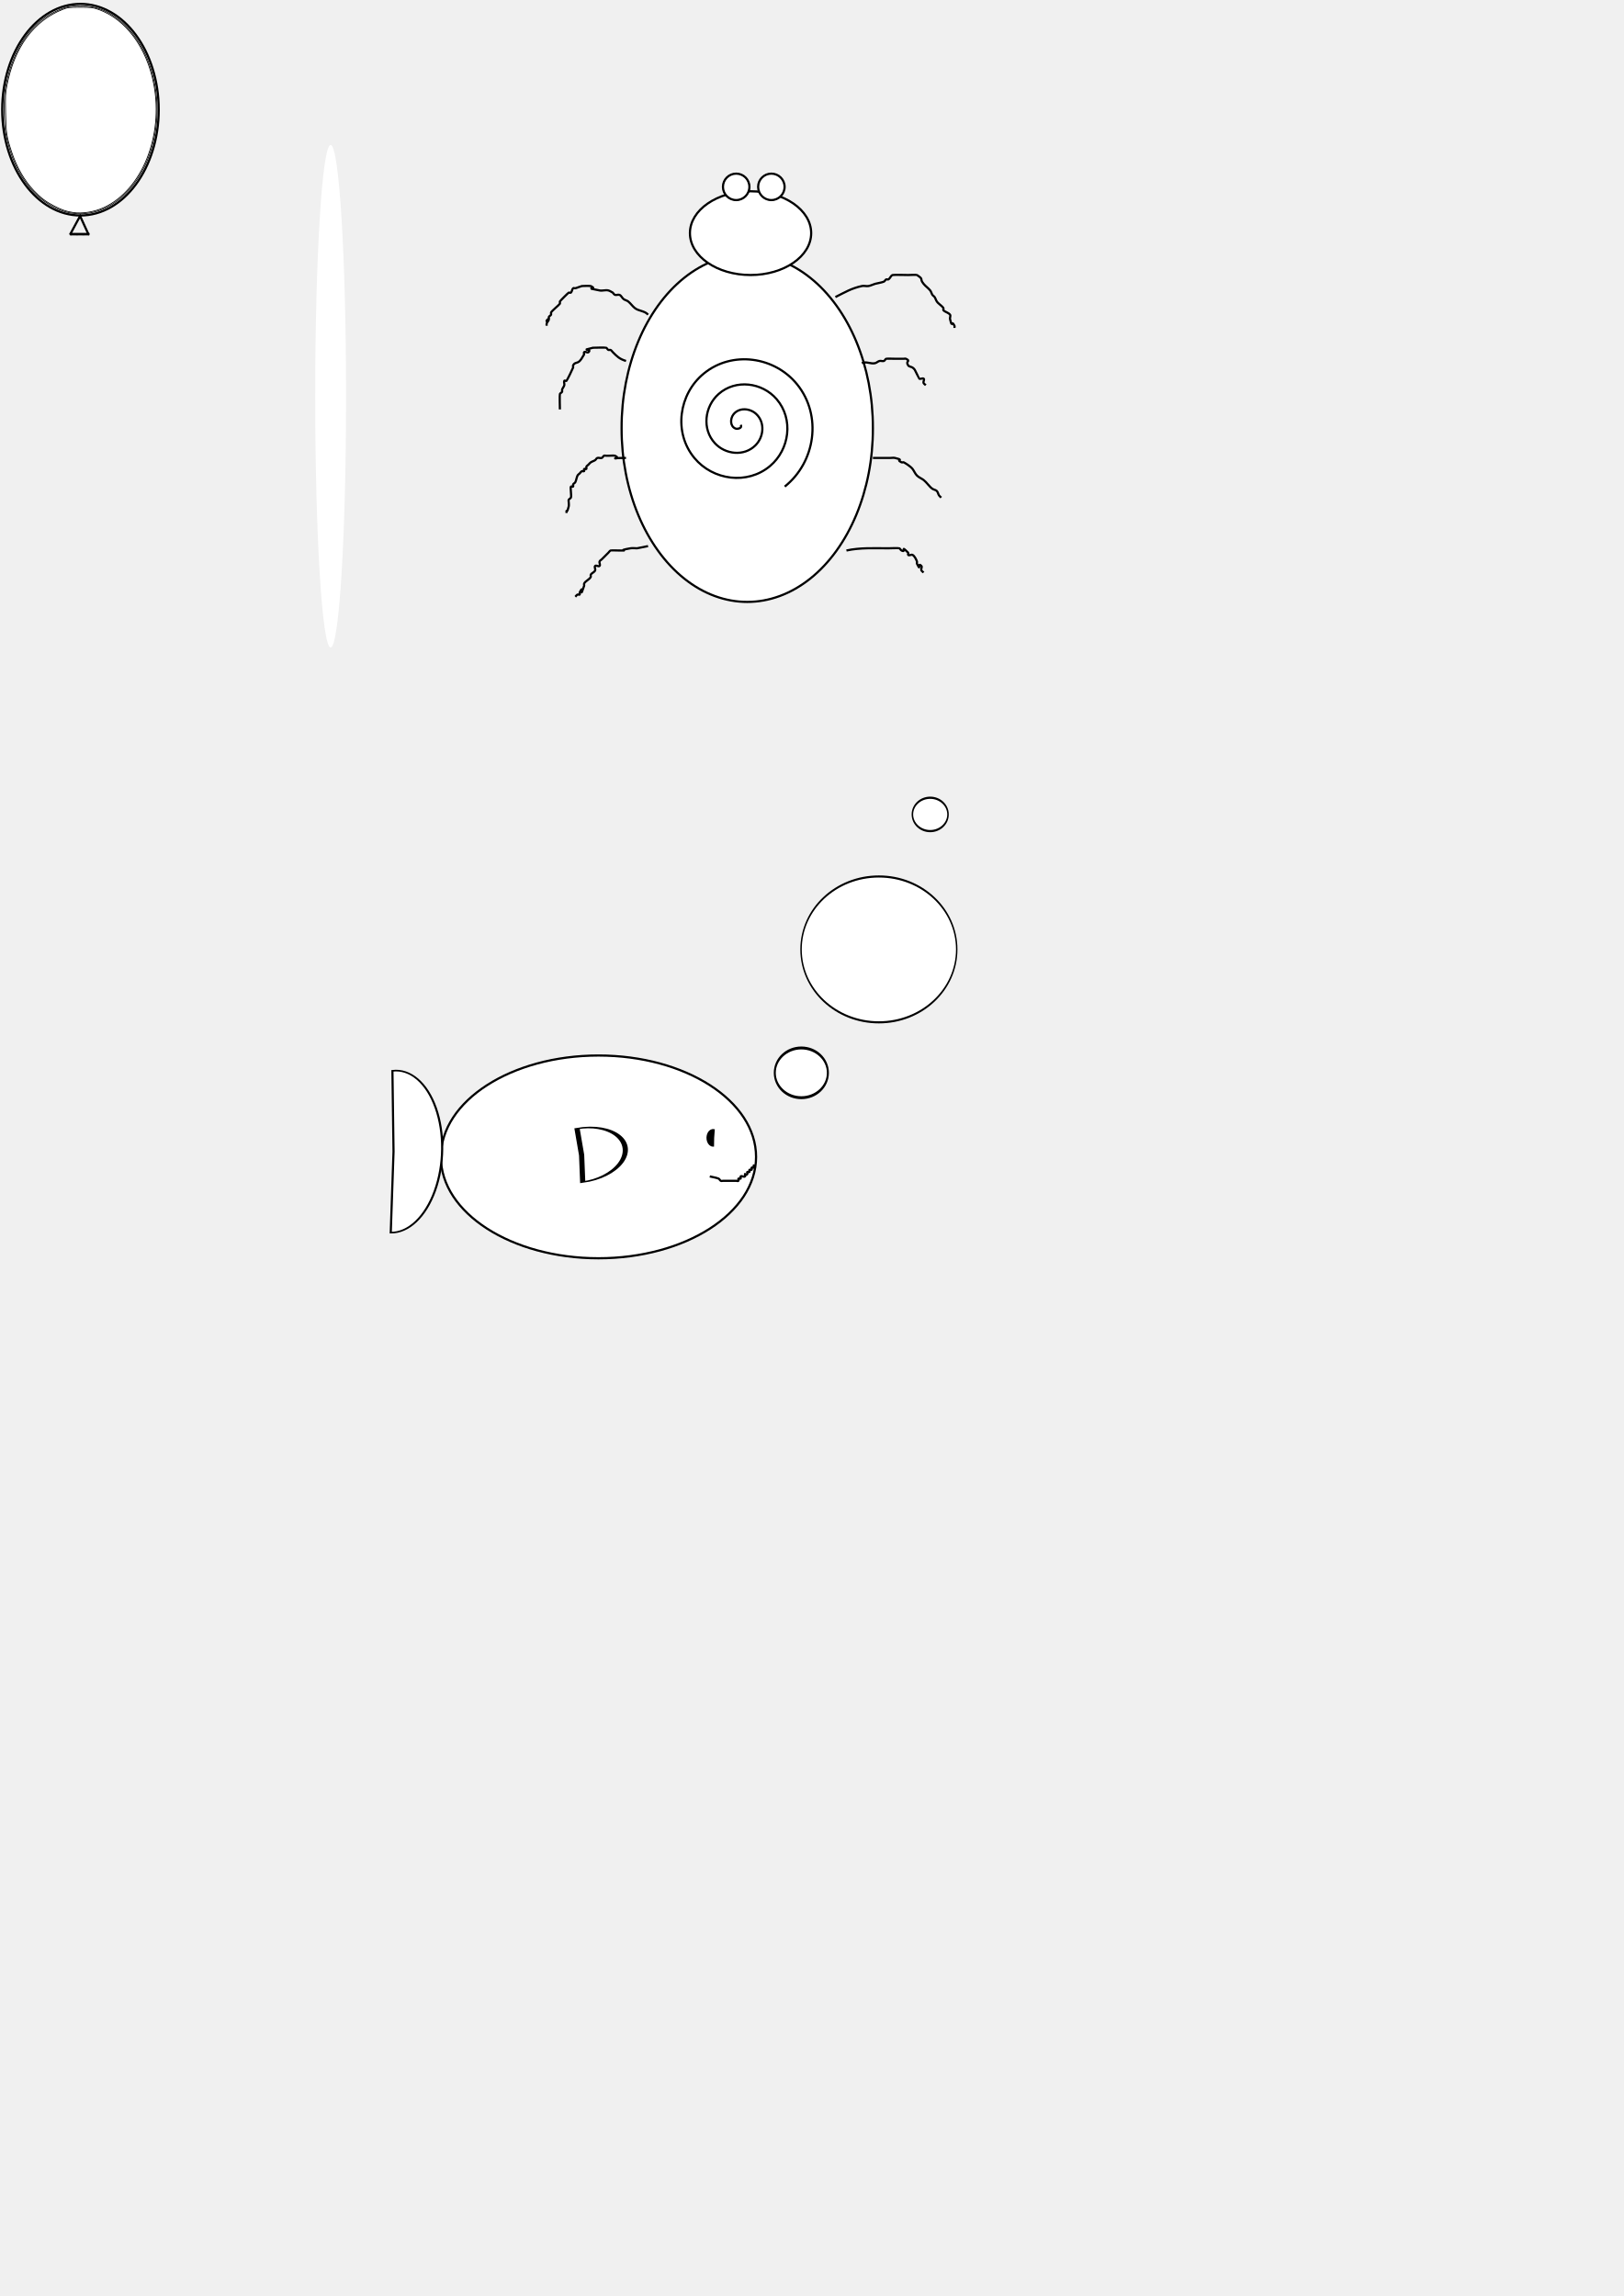
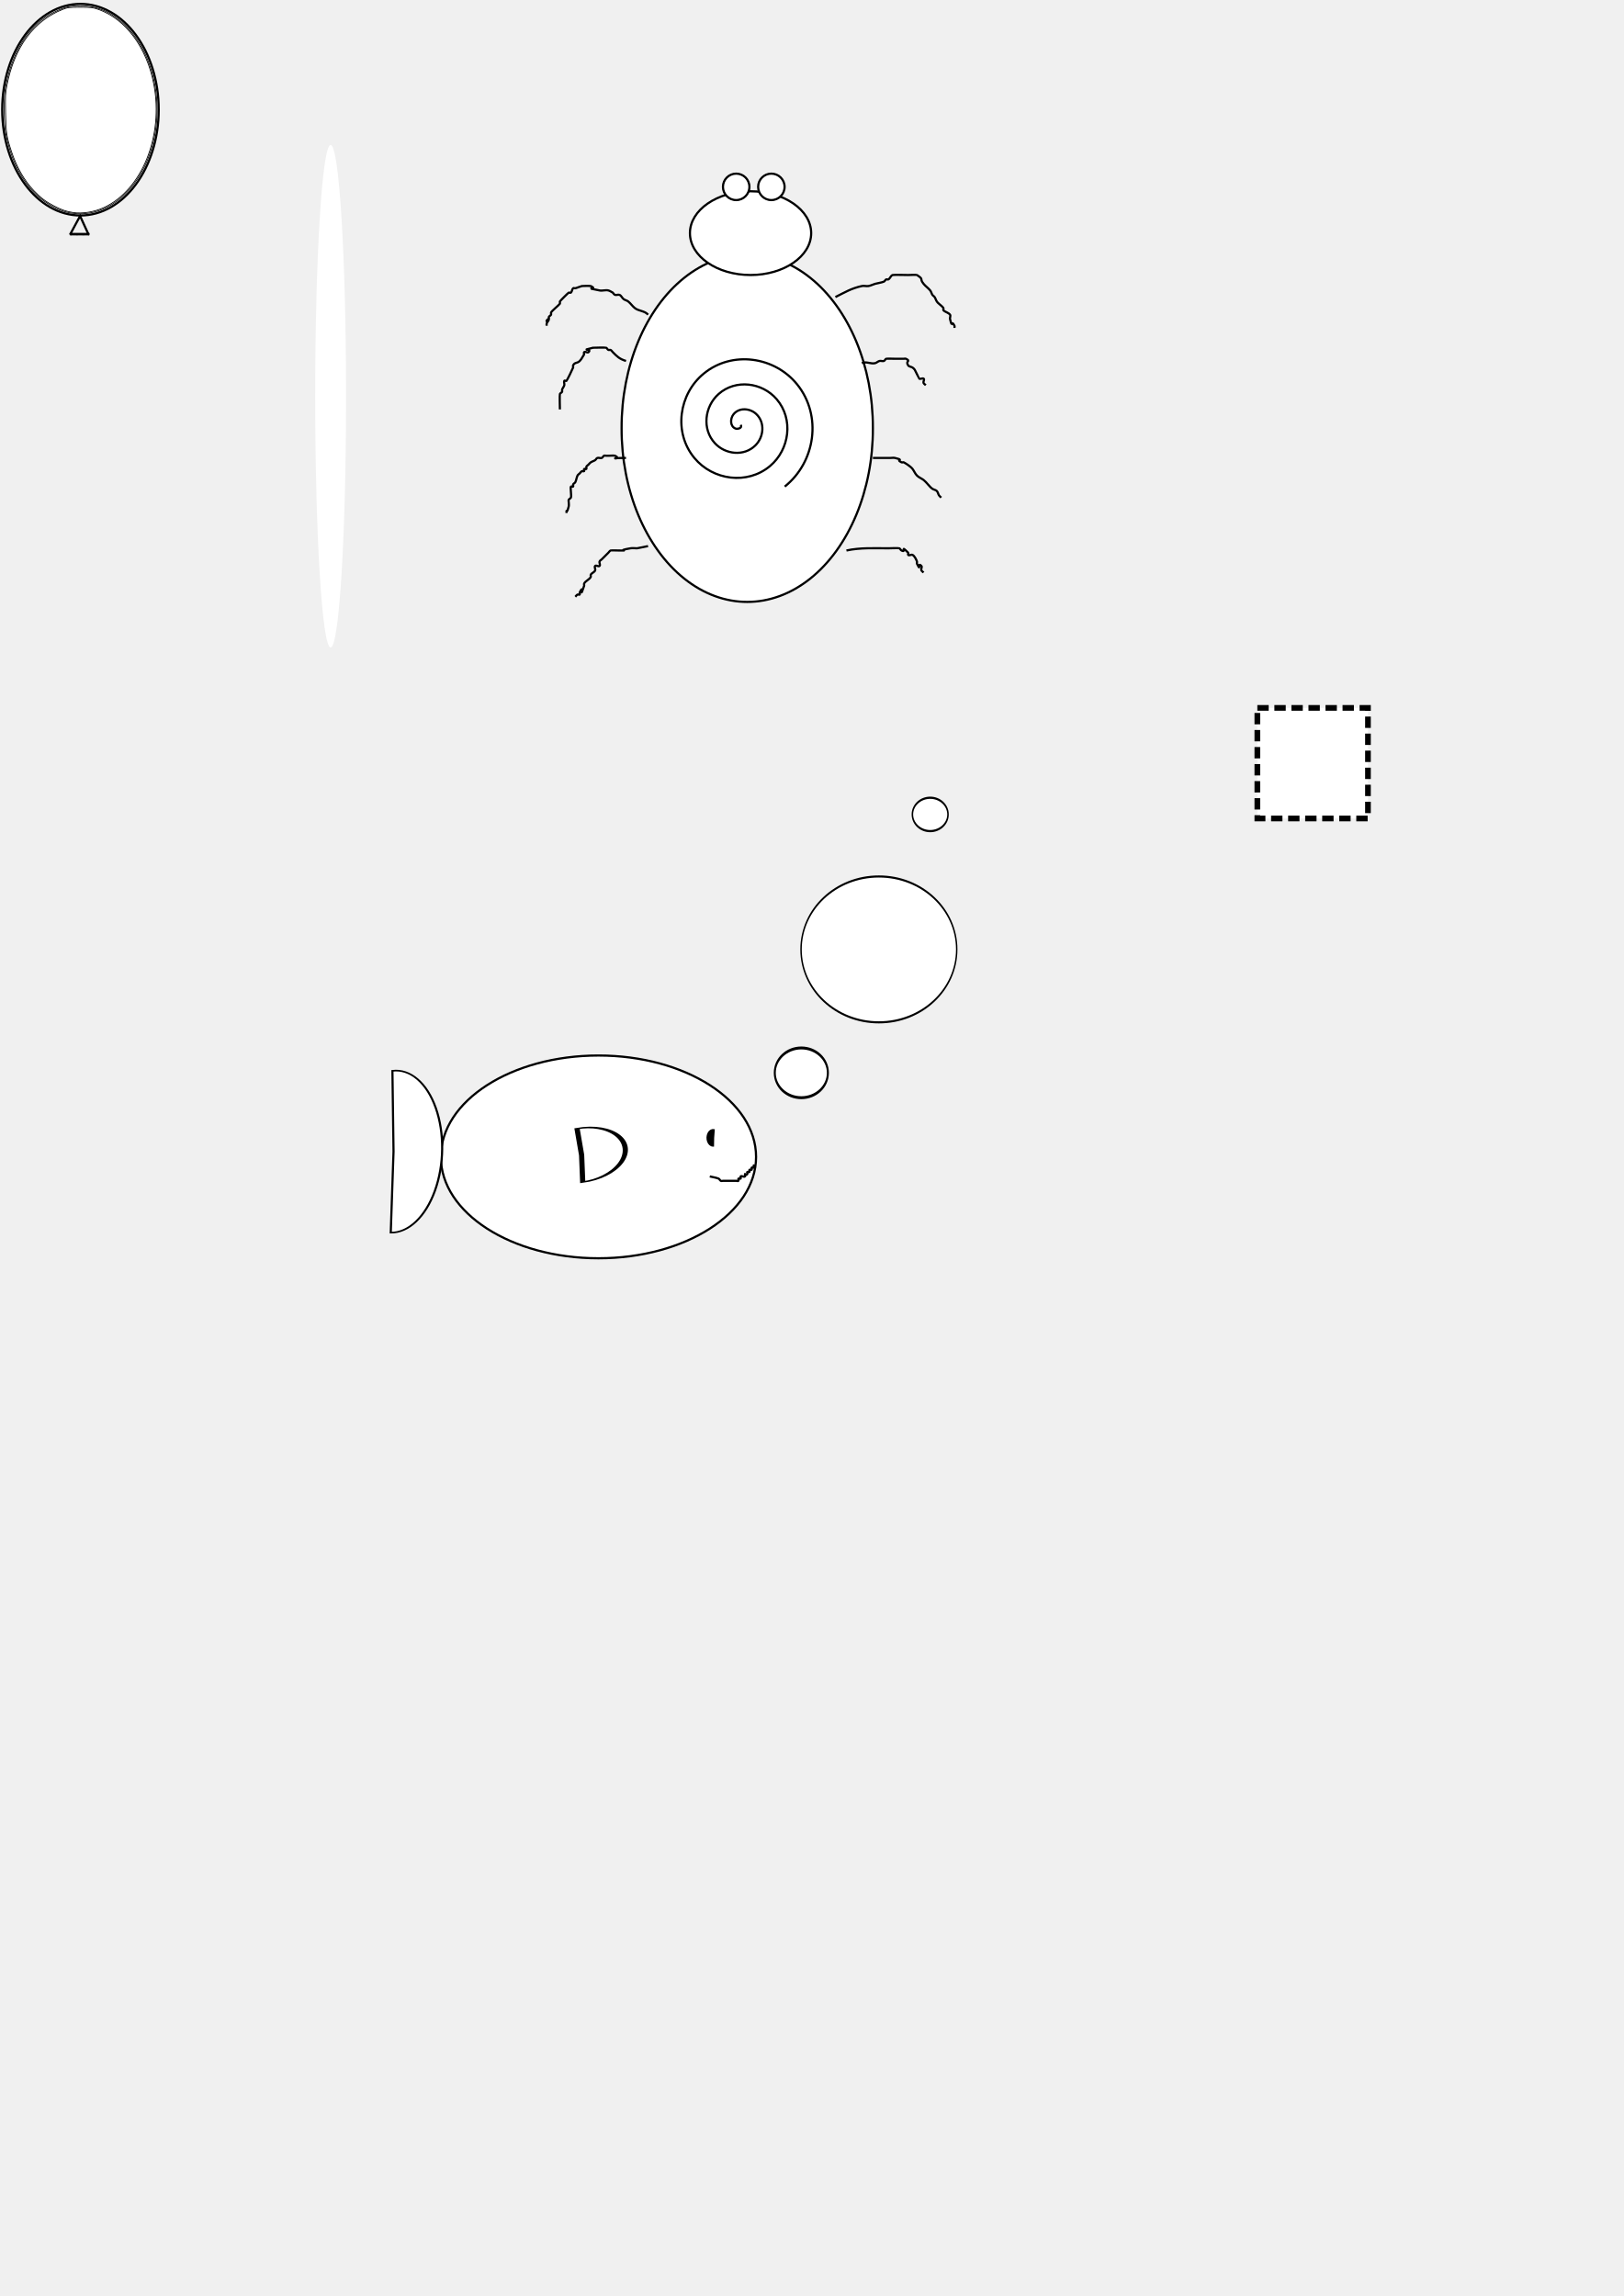
<svg xmlns="http://www.w3.org/2000/svg" width="744.094" height="1052.362" id="svg2" version="1.1">
  <defs id="defs4" />
  <g id="layer1">
    <path style="fill:#ffffff" id="path3761" d="m 158.594,181.611 a 7.071,115.157 0 1 1 -14.142,0 7.071,115.157 0 1 1 14.142,0 z" />
    <path style="fill:#f9f9f9;stroke:#000000;stroke-opacity:1" id="path3765" d="m 159.604,95.748 a 35.86,48.487 0 1 1 -71.721,0 35.86,48.487 0 1 1 71.721,0 z" transform="translate(-86.87312,-45.47717)" />
    <path style="fill:none;stroke:#000000;stroke-width:0.148px;stroke-linecap:butt;stroke-linejoin:miter;stroke-opacity:1" d="m 32.25,108.093 4.453,-9.737" id="path3781" />
    <path style="fill:none;stroke:#000000;stroke-width:0.148px;stroke-linecap:butt;stroke-linejoin:miter;stroke-opacity:1" d="m 36.703,98.356 4.116,9.572 -8.433,-0.083" id="path3789" />
    <path style="fill:none;stroke:#000000;stroke-width:1px;stroke-linecap:butt;stroke-linejoin:miter;stroke-opacity:1" d="m 32.055,107.599 4.643,-8.571 3.929,8.571" id="path3799" />
    <path style="fill:none;stroke:#000000;stroke-width:1px;stroke-linecap:butt;stroke-linejoin:miter;stroke-opacity:1" d="m 32.055,107.242 8.929,0" id="path3807" />
    <path style="fill:#f9f9f9;stroke:#000000;stroke-width:0.357;stroke-opacity:1" d="M 32.998,97.73 C 26.343,96.766 18.857,92.285 13.831,86.256 8.397,79.738 4.756,71.665 2.747,61.684 2.048,58.207 1.924,56.494 1.924,50.272 c 0,-6.223 0.124,-7.935 0.823,-11.412 C 5.966,22.862 13.836,10.976 24.771,5.598 c 4.783,-2.352 7.286,-2.958 12.143,-2.936 7.928,0.034 14.627,3.045 20.893,9.389 15.051,15.238 18.653,43.751 8.182,64.767 -7.366,14.784 -20.003,22.794 -32.991,20.913 l 0,0 z" id="path3809" />
    <path style="fill:#ffffff;stroke:#000000;stroke-width:0.357;stroke-opacity:1" d="m 33.355,97.393 c -3.047,-0.47 -5.299,-1.262 -8.763,-3.08 -3.766,-1.976 -6.089,-3.752 -9.139,-6.985 C 11.138,82.754 7.64,76.645 5.303,69.601 c -2.328,-7.015 -2.572,-8.609 -2.754,-17.995 -0.15,-7.71 -0.093,-8.855 0.624,-12.5 C 6.616,21.579 15.44,9.557 28.708,4.317 c 2.339,-0.924 2.831,-0.984 8.027,-0.987 5.137,-0.003 5.739,0.068 8.362,0.987 12.491,4.376 22.186,17.472 25.395,34.306 4.535,23.786 -5.458,48.463 -22.886,56.515 -4.413,2.039 -9.964,2.918 -14.252,2.256 l 0,0 z" id="path3813" />
    <path style="fill:#ffffff;stroke:#000000;stroke-opacity:1" id="path3832" d="m 400.02,196.258 a 57.579,79.297 0 1 1 -115.157,0 57.579,79.297 0 1 1 115.157,0 z" />
    <path style="fill:#ffffff;stroke:#000000;stroke-opacity:1" id="path3834" d="m 371.736,106.859 a 27.779,19.193 0 1 1 -55.558,0 27.779,19.193 0 1 1 55.558,0 z" />
    <path style="fill:#ffffff;stroke:#000000;stroke-opacity:1" id="path3836" d="m 341.432,85.646 a 6.061,6.061 0 1 1 -12.122,0 6.061,6.061 0 1 1 12.122,0 z" transform="translate(2,0)" />
    <path transform="translate(18.12184,2.4489918e-6)" style="fill:#ffffff;stroke:#000000;stroke-opacity:1" id="path3836-1" d="m 341.432,85.646 a 6.061,6.061 0 1 1 -12.122,0 6.061,6.061 0 1 1 12.122,0 z" />
    <path style="fill:none;stroke:#000000;stroke-width:1px;stroke-linecap:butt;stroke-linejoin:miter;stroke-opacity:1" id="path3884" d="m 336.381,172.519 c 1.013,1.418 -1.412,2.065 -2.357,1.684 -2.561,-1.034 -2.421,-4.512 -1.01,-6.398 2.524,-3.373 7.552,-2.979 10.438,-0.337 4.235,3.878 3.562,10.637 -0.337,14.479 -5.196,5.121 -13.737,4.155 -18.519,-1.01 -6.018,-6.5 -4.754,-16.845 1.684,-22.56 7.797,-6.921 19.958,-5.357 26.601,2.357 7.828,9.09 5.961,23.073 -3.03,30.641 -10.381,8.738 -26.19,6.567 -34.682,-3.704 -9.649,-11.67 -7.173,-29.309 4.377,-38.723 12.958,-10.561 32.428,-7.781 42.763,5.051 11.474,14.245 8.389,35.548 -5.724,46.804" transform="translate(3.030458,22.22336)" />
    <path style="fill:none;stroke:#000000;stroke-width:1px;stroke-linecap:butt;stroke-linejoin:miter;stroke-opacity:1" d="m 296.985,144.235 c -1.507,-1.812 -4.297,-1.619 -6.061,-3.03 -1.116,-0.892 -1.915,-2.138 -3.03,-3.03 -0.588,-0.47 -1.394,-0.593 -2.02,-1.01 -0.792,-0.528 -1.117,-1.719 -2.02,-2.02 -0.639,-0.213 -1.381,0.213 -2.02,0 -0.452,-0.151 -0.673,-0.673 -1.01,-1.01 -0.673,-0.337 -1.29,-0.828 -2.02,-1.01 -1.307,-0.327 -2.72,0.264 -4.041,0 -8.505,-1.701 -0.031,-0.016 -4.041,-2.02 -0.207,-0.103 -3.723,-0.08 -4.041,0 -1.033,0.258 -1.997,0.752 -3.03,1.01 -0.327,0.082 -0.772,-0.238 -1.01,0 -0.532,0.532 -0.478,1.488 -1.01,2.02 -0.238,0.238 -0.709,-0.151 -1.01,0 -0.306,0.153 -3.888,3.735 -4.041,4.041 -0.151,0.301 0.187,0.73 0,1.01 -0.498,0.747 -3.625,3.21 -4.041,4.041 -0.151,0.301 0.151,0.709 0,1.01 -0.213,0.426 -0.797,0.584 -1.01,1.01 -0.151,0.301 0.151,0.709 0,1.01 -0.213,0.426 -0.673,1.347 -1.01,1.01 -0.337,-0.337 1.01,-1.486 1.01,-1.01 0,0.753 -0.772,1.306 -1.01,2.02 -0.106,0.319 0,0.673 0,1.01" id="path3892" />
    <path style="fill:none;stroke:#000000;stroke-width:1px;stroke-linecap:butt;stroke-linejoin:miter;stroke-opacity:1" d="m 286.883,165.448 c -3.095,-0.956 -4.099,-2.079 -6.061,-4.041 -0.337,-0.337 -0.584,-0.797 -1.01,-1.01 -0.301,-0.151 -0.709,0.151 -1.01,0 -0.426,-0.213 -0.584,-0.797 -1.01,-1.01 -0.277,-0.139 -5.879,-0.045 -6.061,0 -6.804,1.701 -0.016,0.016 -2.02,2.02 -0.476,0.476 -1.544,-0.476 -2.02,0 -0.238,0.238 0,0.673 0,1.01 -0.673,1.01 -1.162,2.172 -2.02,3.03 -1.23,1.23 -2.257,0.473 -3.03,2.02 -0.151,0.301 0.106,0.691 0,1.01 -0.192,0.577 -2.71,5.74 -3.03,6.061 -0.238,0.238 -0.86,-0.301 -1.01,0 -0.301,0.602 0.163,1.367 0,2.02 -0.183,0.73 -0.772,1.306 -1.01,2.02 -0.106,0.319 0.151,0.709 0,1.01 -0.213,0.426 -0.86,0.558 -1.01,1.01 -0.171,0.512 0,6.245 0,7.071" id="path3894" />
    <path style="fill:none;stroke:#000000;stroke-width:1px;stroke-linecap:butt;stroke-linejoin:miter;stroke-opacity:1" d="m 286.883,209.895 c -10.068,0 -1.126,0.952 -5.051,-1.01 -0.307,-0.154 -2.576,0 -3.03,0 -0.337,0 -0.673,0 -1.01,0 -0.337,0 -0.709,-0.151 -1.01,0 -0.426,0.213 -0.558,0.86 -1.01,1.01 -0.639,0.213 -1.381,-0.213 -2.02,0 -0.452,0.151 -0.614,0.746 -1.01,1.01 -0.626,0.418 -1.394,0.593 -2.02,1.01 -0.396,0.264 -0.673,0.673 -1.01,1.01 -0.337,0.337 -0.797,0.584 -1.01,1.01 -0.151,0.301 0.238,0.772 0,1.01 -0.238,0.238 -0.772,-0.238 -1.01,0 -0.238,0.238 0.238,0.772 0,1.01 -0.238,0.238 -0.709,-0.151 -1.01,0 -0.426,0.213 -0.673,0.673 -1.01,1.01 -0.337,0.337 -0.797,0.584 -1.01,1.01 -0.476,0.952 -0.534,2.078 -1.01,3.03 -0.213,0.426 -0.797,0.584 -1.01,1.01 -0.151,0.301 0.238,0.772 0,1.01 -0.238,0.238 -0.772,-0.238 -1.01,0 -0.355,0.355 0.349,4.353 0,5.051 -0.213,0.426 -0.797,0.584 -1.01,1.01 -0.151,0.301 0,0.673 0,1.01 0,0.673 0.163,1.367 0,2.02 -1.161,4.643 -1.01,0.229 -1.01,3.03" id="path3896" />
    <path style="fill:none;stroke:#000000;stroke-width:1px;stroke-linecap:butt;stroke-linejoin:miter;stroke-opacity:1" d="m 296.985,250.301 c -1.684,0.337 -3.367,0.673 -5.051,1.01 -1.01,0 -2.034,-0.166 -3.03,0 -7.339,1.223 0.355,1.01 -5.051,1.01 -0.24,0 -3.814,-0.113 -4.041,0 -0.426,0.213 -0.673,0.673 -1.01,1.01 -0.337,0.337 -0.673,0.673 -1.01,1.01 -0.673,0.673 -1.347,1.347 -2.02,2.02 -0.337,0.337 -0.86,0.558 -1.01,1.01 -0.213,0.639 0.476,1.544 0,2.02 -0.476,0.476 -1.544,-0.476 -2.02,0 -0.476,0.476 0.213,1.381 0,2.02 -0.301,0.904 -1.594,1.168 -2.02,2.02 -0.151,0.301 0.151,0.709 0,1.01 -0.606,1.212 -2.424,1.818 -3.03,3.03 -0.151,0.301 0.106,0.691 0,1.01 -2.439,7.317 0.291,-1.593 -2.02,3.03 -0.151,0.301 0.238,0.772 0,1.01 -0.238,0.238 -0.709,-0.151 -1.01,0 -0.426,0.213 -0.673,0.673 -1.01,1.01" id="path3898" />
    <path style="fill:none;stroke:#000000;stroke-width:1px;stroke-linecap:butt;stroke-linejoin:miter;stroke-opacity:1" d="m 382.848,136.154 c 4.485,-2.243 7.2,-3.957 12.122,-5.051 0.986,-0.219 2.034,0.166 3.03,0 1.05,-0.175 2.007,-0.718 3.03,-1.01 1.335,-0.381 2.752,-0.495 4.041,-1.01 0.442,-0.177 0.584,-0.797 1.01,-1.01 0.301,-0.151 0.709,0.151 1.01,0 0.852,-0.426 1.096,-1.789 2.02,-2.02 0.603,-0.151 6.392,0 7.071,0 0.519,0 3.791,-0.167 4.041,0 3.43,2.286 0.901,1.379 3.03,4.041 0.892,1.116 2.138,1.915 3.03,3.03 0.47,0.588 0.593,1.394 1.01,2.02 0.264,0.396 0.746,0.614 1.01,1.01 0.418,0.626 0.593,1.394 1.01,2.02 0.777,1.166 2.253,1.865 3.03,3.03 0.187,0.28 -0.238,0.772 0,1.01 0.858,0.858 2.302,1.049 3.03,2.02 0.404,0.539 -0.163,1.367 0,2.02 1.219,4.878 0.48,-0.05 2.02,3.03 0.151,0.301 0,0.673 0,1.01" id="path3900" />
    <path style="fill:none;stroke:#000000;stroke-width:1px;stroke-linecap:butt;stroke-linejoin:miter;stroke-opacity:1" d="m 394.97,166.458 c 1.9,-0.98 4.101,0.49 6.061,0 0.73,-0.183 1.29,-0.828 2.02,-1.01 0.653,-0.163 1.381,0.213 2.02,0 0.452,-0.151 0.584,-0.797 1.01,-1.01 0.226,-0.113 3.801,0 4.041,0 1.01,0 2.02,0 3.03,0 0.337,0 0.673,0 1.01,0 0.337,0 0.709,-0.151 1.01,0 2.508,1.254 -0.435,0.862 1.01,3.03 0.418,0.626 1.394,0.593 2.02,1.01 0.396,0.264 0.746,0.614 1.01,1.01 0.268,0.402 1.911,3.967 2.02,4.041 0.56,0.374 1.418,-0.301 2.02,0 0.602,0.301 -0.301,1.418 0,2.02 0.213,0.426 0.673,0.673 1.01,1.01" id="path3902" />
    <path style="fill:none;stroke:#000000;stroke-width:1px;stroke-linecap:butt;stroke-linejoin:miter;stroke-opacity:1" d="m 400.02,209.895 c 2.694,0 5.387,0 8.081,0 0.673,0 1.367,-0.163 2.02,0 4.878,1.219 -0.05,0.48 3.03,2.02 0.301,0.151 0.709,-0.151 1.01,0 0.836,0.418 3.188,1.894 4.041,3.03 0.728,0.971 1.162,2.172 2.02,3.03 0.858,0.858 2.059,1.292 3.03,2.02 1.332,0.999 2.72,3.16 4.041,4.041 0.626,0.418 1.488,0.478 2.02,1.01 0.532,0.532 0.593,1.394 1.01,2.02 0.264,0.396 0.673,0.673 1.01,1.01" id="path3904" />
    <path style="fill:none;stroke:#000000;stroke-width:1px;stroke-linecap:butt;stroke-linejoin:miter;stroke-opacity:1" d="m 387.899,252.321 c 6.34,-1.383 12.772,-1.01 19.193,-1.01 0.582,0 4.683,-0.184 5.051,0 0.426,0.213 0.584,0.797 1.01,1.01 2.488,1.244 -0.912,-2.932 3.03,1.01 0.238,0.238 -0.238,0.772 0,1.01 0.476,0.476 1.418,-0.301 2.02,0 0.925,0.462 1.774,2.292 2.02,3.03 0.106,0.319 -0.151,0.709 0,1.01 2.102,4.204 -0.07,-1.08 2.02,1.01 0.476,0.476 -0.301,1.418 0,2.02 0.213,0.426 0.673,0.673 1.01,1.01" id="path3906" />
    <path style="fill:#ffffff;stroke:#000000;stroke-opacity:1" id="path4212" d="m 180.817,212.925 a 72.226,46.467 0 1 1 -144.452,0 72.226,46.467 0 1 1 144.452,0 z" transform="translate(165.665,317.3293)" />
    <path style="fill:#ffffff;stroke:#000000;stroke-opacity:1" id="path4218" d="m 157.54,444.236 a 22.728,48.992 0 1 1 2.908,-97.706 l -2.359,48.728 z" transform="matrix(-0.9780351,-0.05116628,-0.03701873,0.7577331,349.5935,236.4254)" />
    <path style="fill:none;stroke:#000000;stroke-width:1px;stroke-linecap:butt;stroke-linejoin:miter;stroke-opacity:1" d="m 325.269,539.205 c 1.347,0.337 2.752,0.495 4.041,1.01 0.442,0.177 0.584,0.797 1.01,1.01 0.301,0.151 0.673,0 1.01,0 2.02,0 4.041,0 6.061,0 0.337,0 0.772,0.238 1.01,0 0.238,-0.238 -0.238,-0.772 0,-1.01 0.238,-0.238 0.772,0.238 1.01,0 0.238,-0.238 -0.238,-0.772 0,-1.01 0.476,-0.476 1.544,0.476 2.02,0 0,-2.694 -0.337,0.337 1.01,-1.01 0.238,-0.238 -0.238,-0.772 0,-1.01 0.238,-0.238 0.772,0.238 1.01,0 0.238,-0.238 -0.238,-0.772 0,-1.01 0.238,-0.238 0.772,0.238 1.01,0 0.238,-0.238 -0.238,-0.772 0,-1.01 0.238,-0.238 0.772,0.238 1.01,0 0.238,-0.238 -0.337,-1.01 0,-1.01 0.337,0 0,0.673 0,1.01" id="path4256" />
    <path style="fill:#000000;fill-opacity:1;stroke:#000000;stroke-opacity:1" id="path4260" d="m 303.49,390.711 a 2.525,3.536 0 1 1 0.323,-7.051 l -0.262,3.516 z" transform="translate(23.23351,134.3503)" />
    <path style="fill:#ffffff;stroke:#000000;stroke-opacity:1;stroke-width:2.691;stroke-miterlimit:4;stroke-dasharray:none" id="path4218-3" d="m 157.54,444.236 a 22.728,48.992 0 1 1 2.908,-97.706 l -2.359,48.728 z" transform="matrix(-0.881728,0.1014857,2.6557446e-4,0.2538655,405.8242,413.0334)" />
    <path style="fill:#ffffff;stroke:#000000;stroke-opacity:1;stroke-width:1.335;stroke-miterlimit:4;stroke-dasharray:none" id="path4212-1" d="m 180.817,212.925 a 72.226,46.467 0 1 1 -144.452,0 72.226,46.467 0 1 1 144.452,0 z" transform="matrix(0.49387,0,0,0.7193917,349.1377,281.9822)" />
    <path style="fill:#ffffff;stroke:#000000;stroke-opacity:1;stroke-width:5.411;stroke-miterlimit:4;stroke-dasharray:none" id="path4212-1-6" d="m 180.817,212.925 a 72.226,46.467 0 1 1 -144.452,0 72.226,46.467 0 1 1 144.452,0 z" transform="matrix(0.1684403,0,0,0.2453571,348.937,439.4848)" />
    <path style="fill:#ffffff;stroke:#000000;stroke-opacity:1;stroke-width:6.132;stroke-miterlimit:4;stroke-dasharray:none" id="path4212-1-6-8" d="m 180.817,212.925 a 72.226,46.467 0 1 1 -144.452,0 72.226,46.467 0 1 1 144.452,0 z" transform="matrix(0.1129597,0,0,0.1645419,414.0179,338.2526)" />
+     <rect style="fill:#ffffff;fill-opacity:1;stroke:#000000;stroke-width:2.603;stroke-miterlimit:4;stroke-opacity:1;stroke-dasharray:5.207, 2.603;stroke-dashoffset:0" id="rect2985" width="50.695" height="50.695" x="576.198" y="324.454" />
  </g>
</svg>
